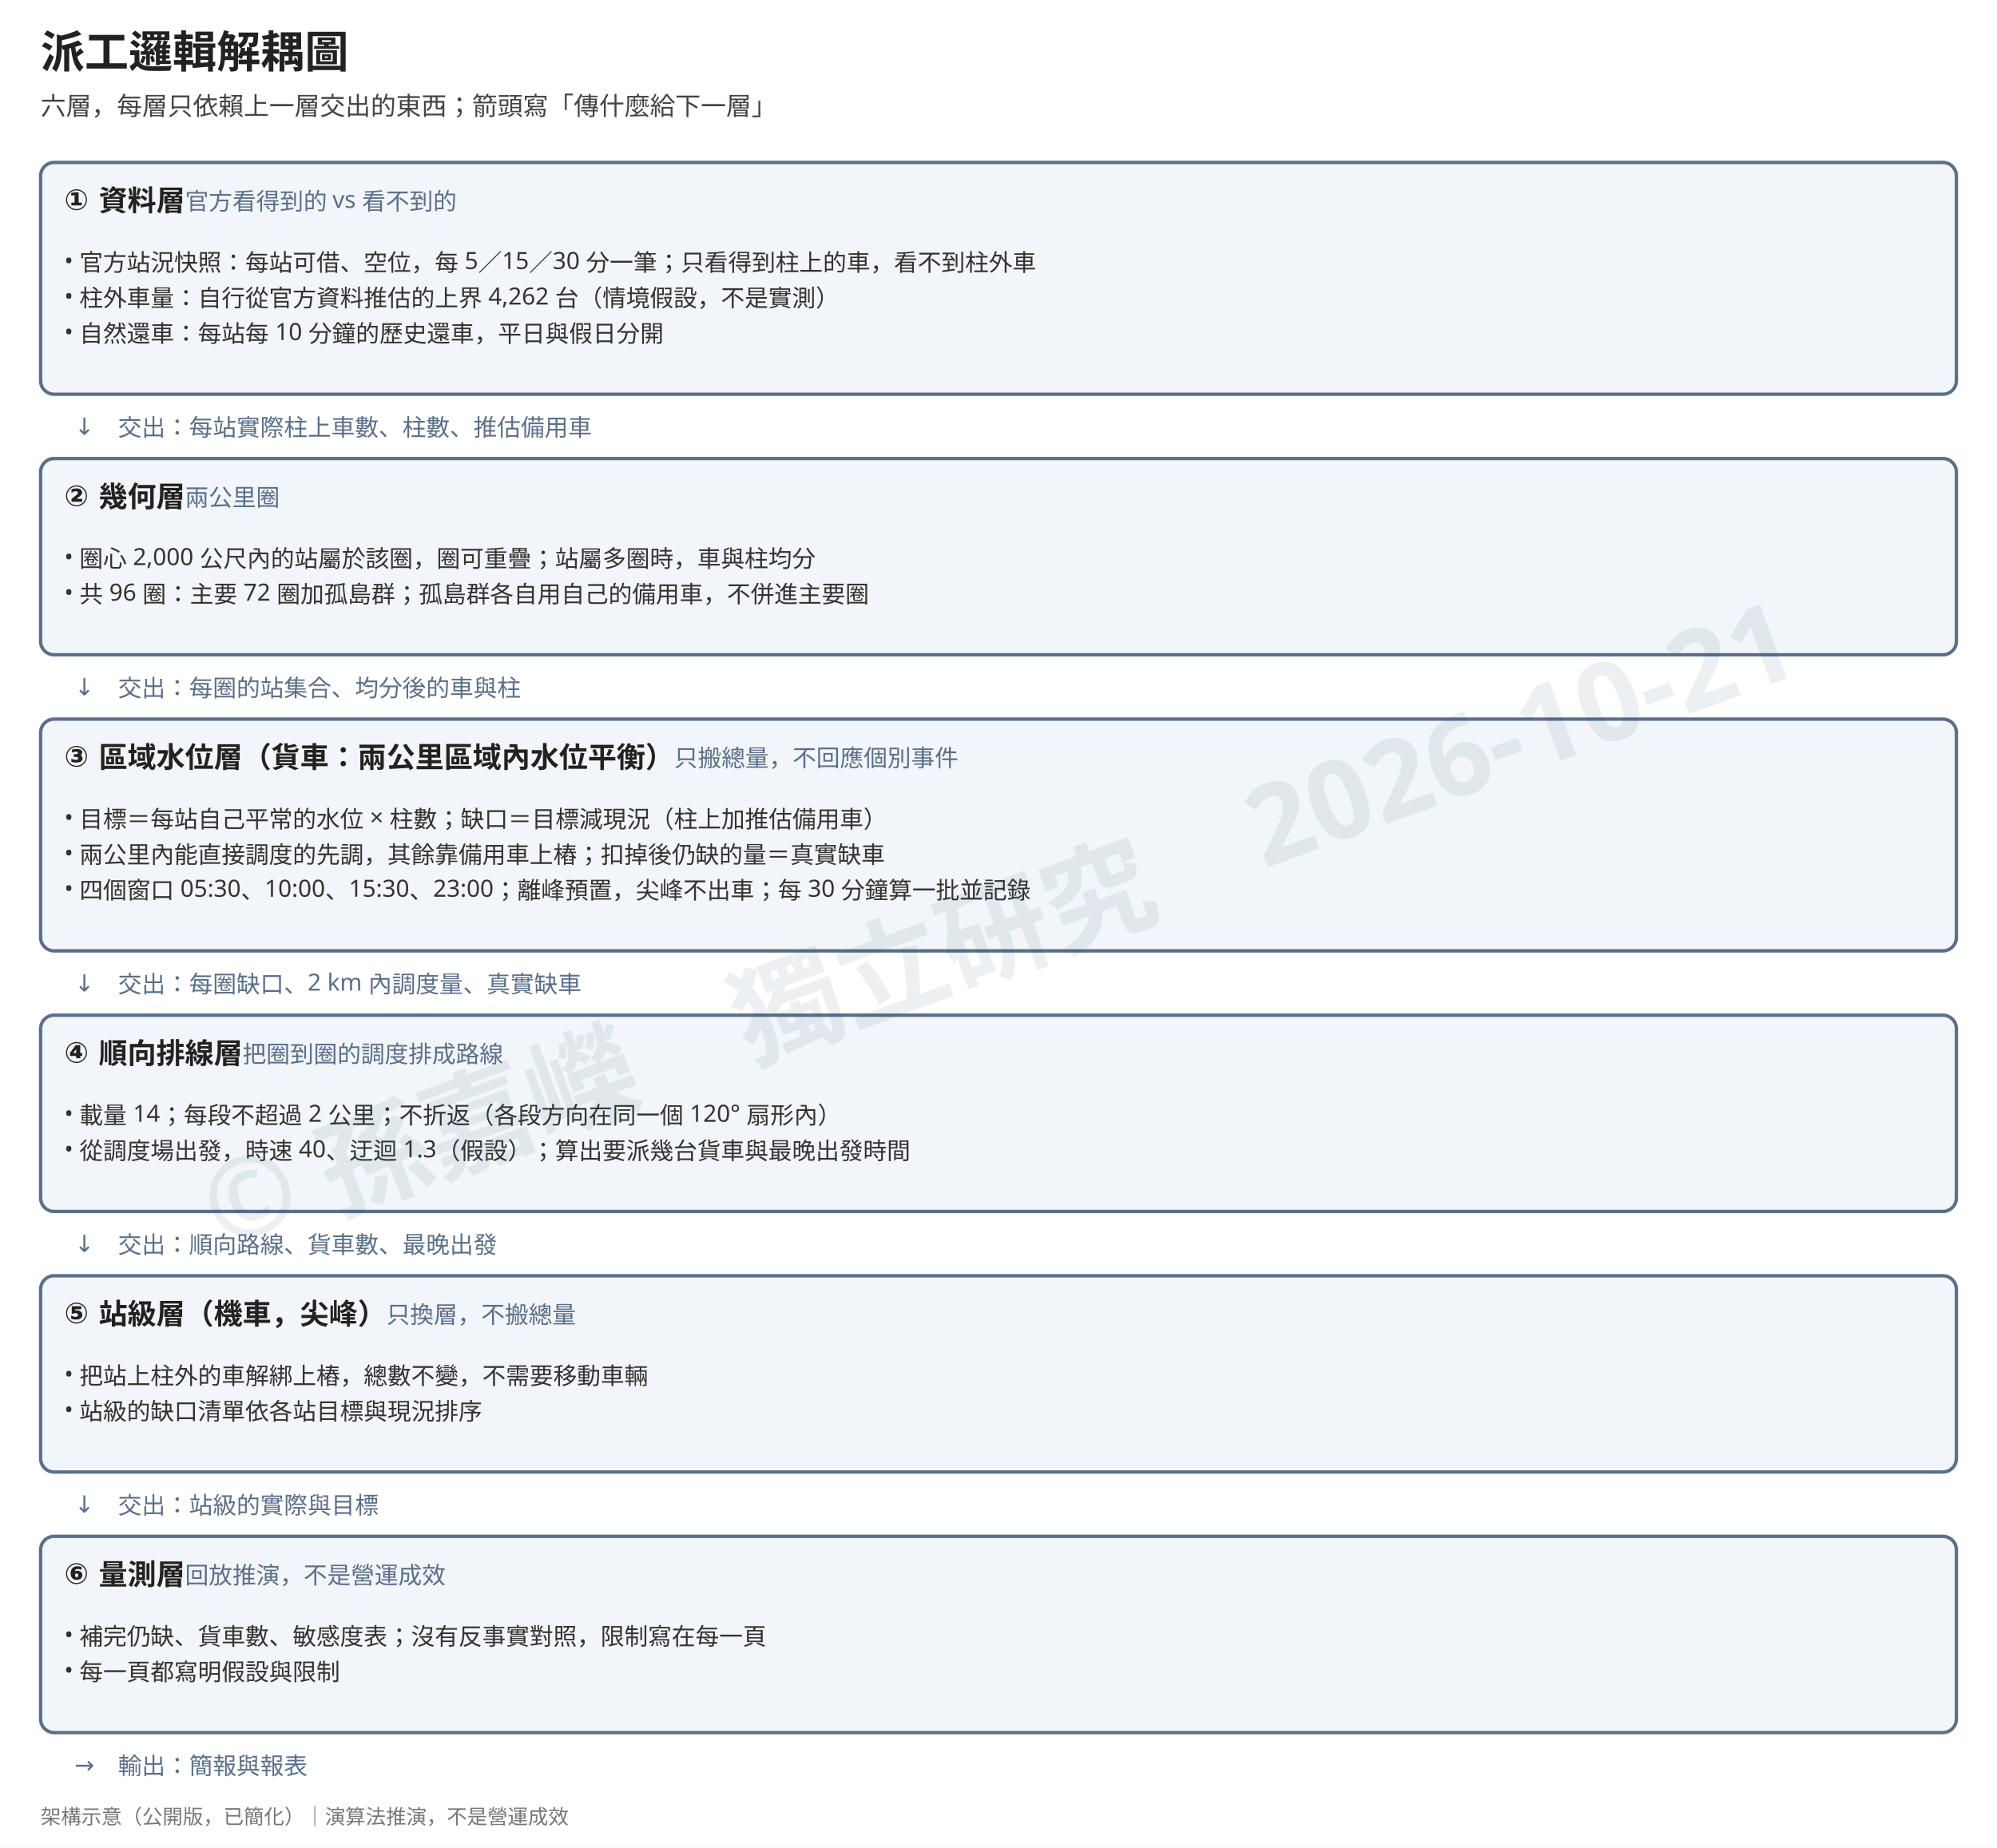
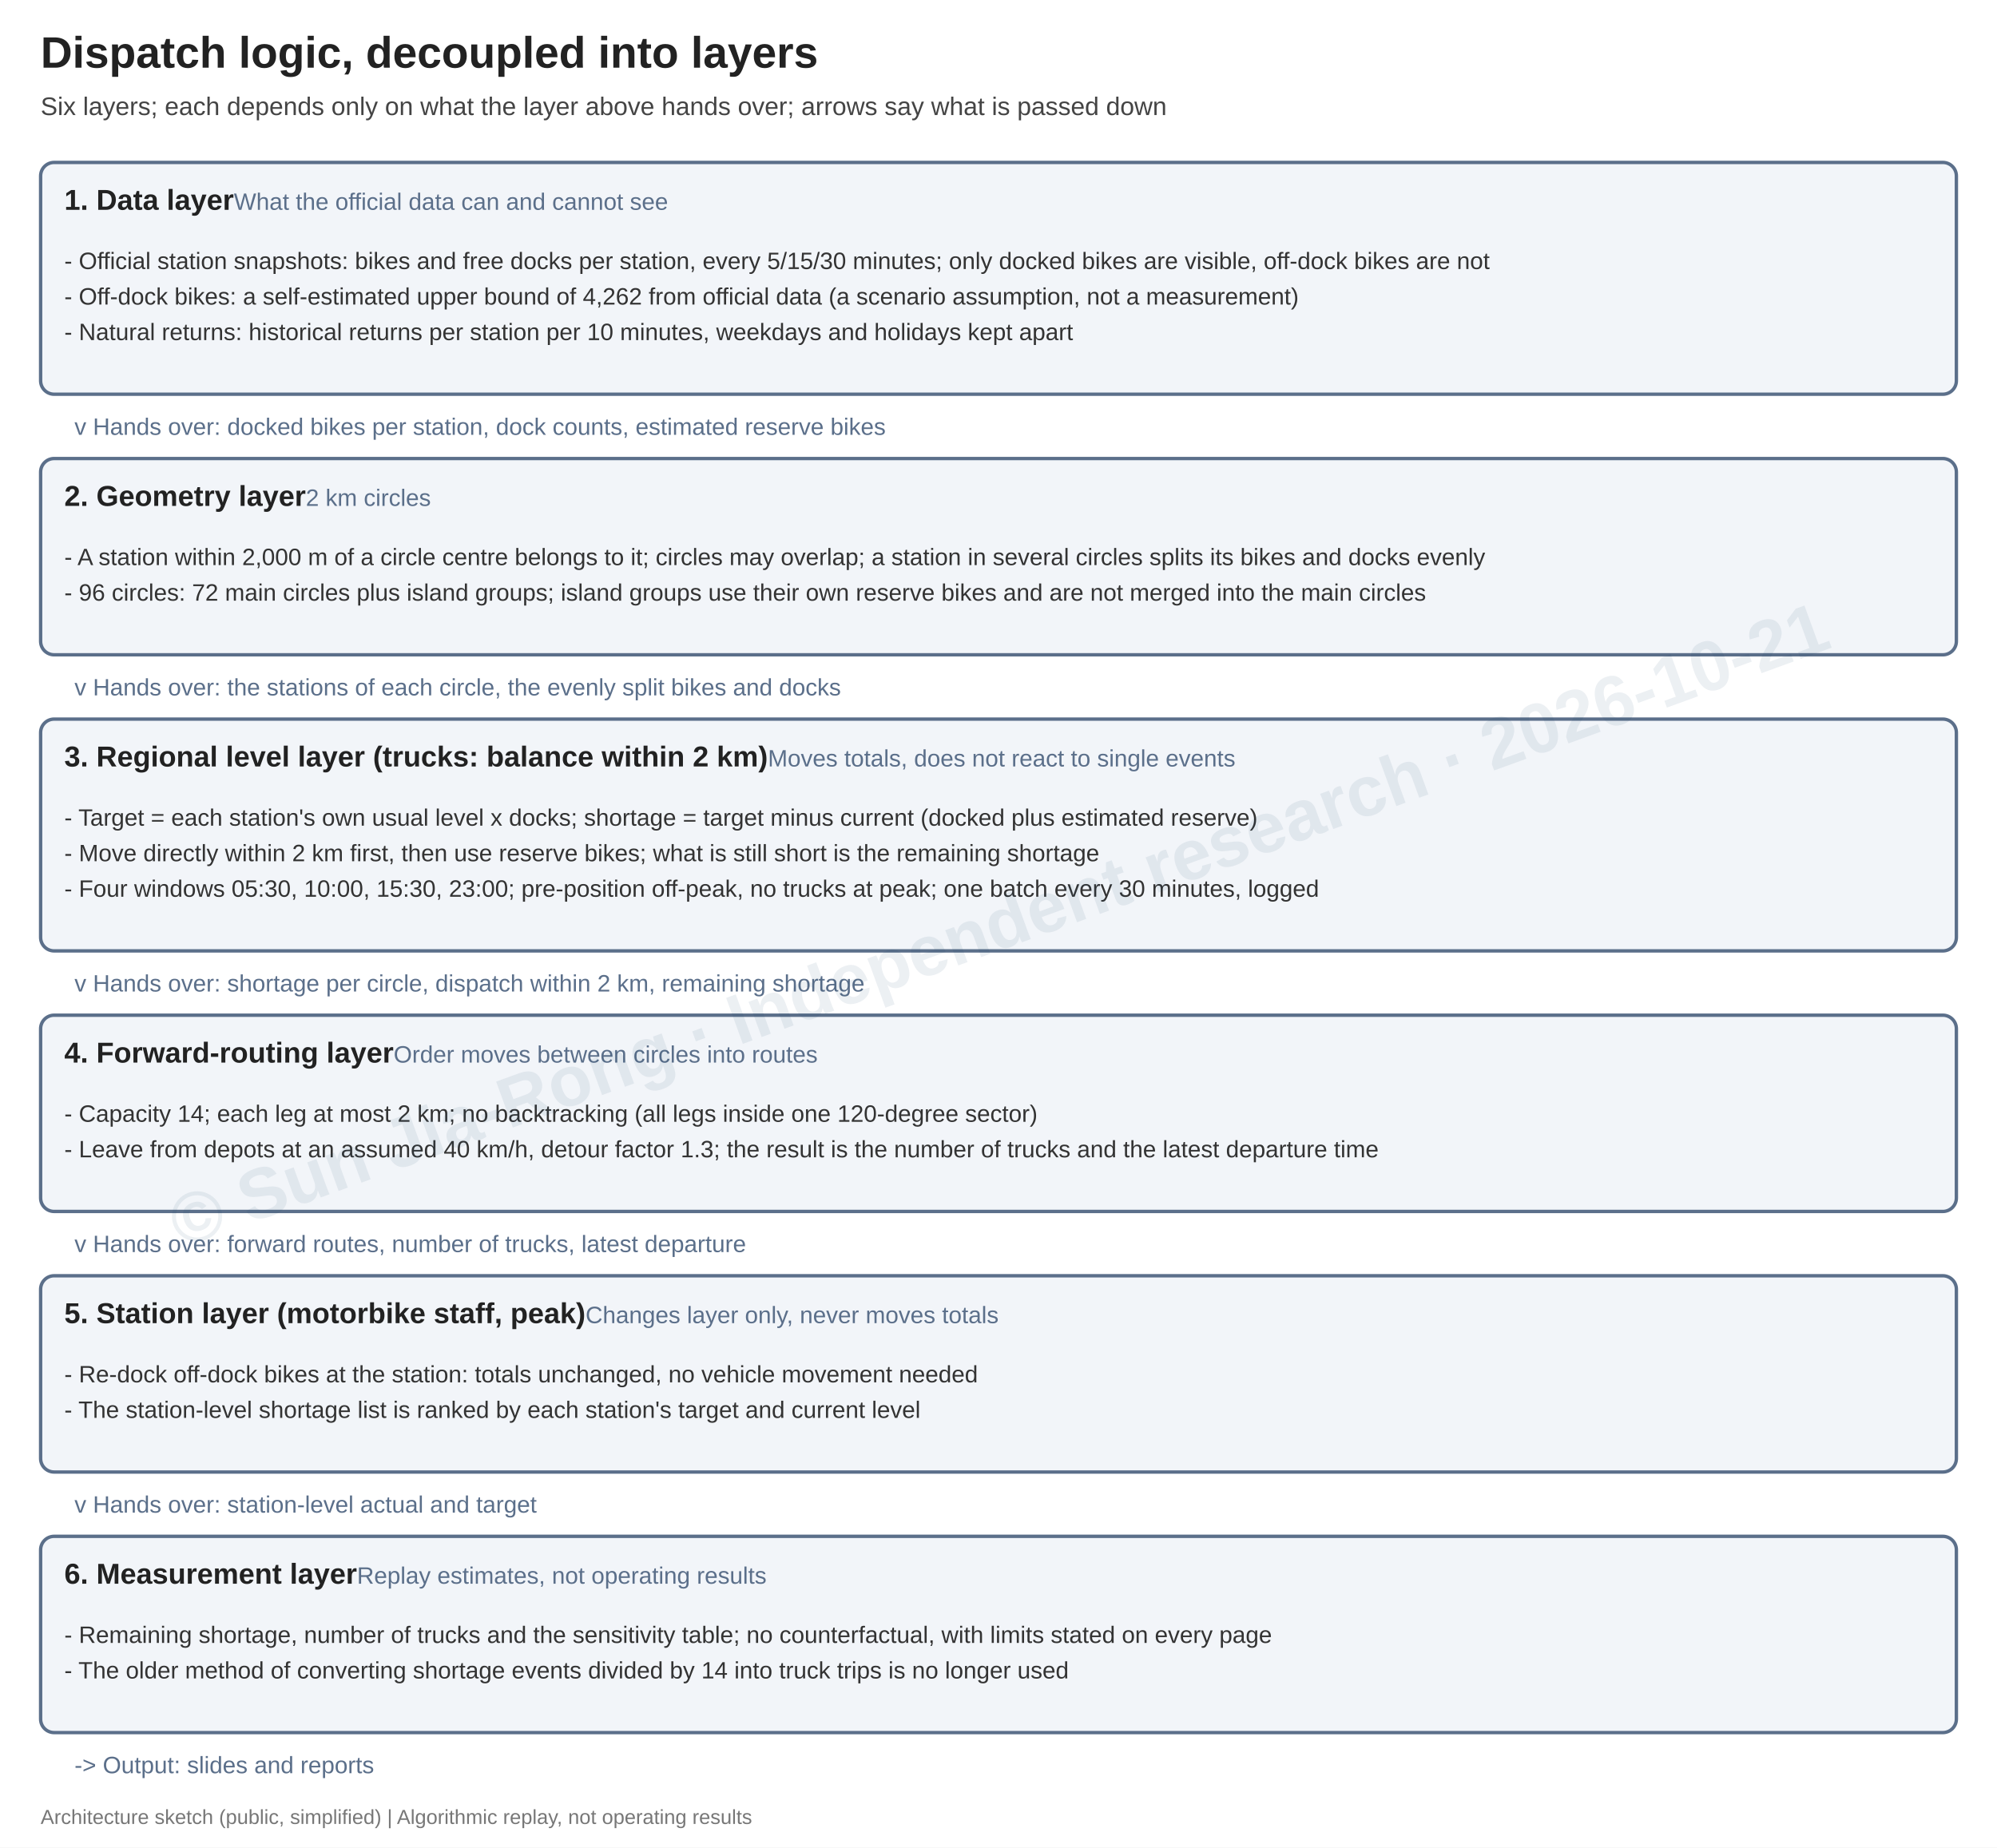
- <svg xmlns="http://www.w3.org/2000/svg" width="1180" height="1092" viewBox="0 0 1180 1092" font-family="PingFang TC, Noto Sans TC, sans-serif">
+ <svg xmlns="http://www.w3.org/2000/svg" width="1180" height="1092" viewBox="0 0 1180 1092" font-family="Helvetica Neue, Arial, sans-serif">
  <rect width="1180" height="1092" fill="#ffffff" />
-   <text x="24" y="40" font-size="26" font-weight="700" fill="#222">派工邏輯解耦圖</text>
-   <text x="24" y="68" font-size="15" fill="#444">六層，每層只依賴上一層交出的東西；箭頭寫「傳什麼給下一層」</text>
+   <text x="24" y="40" font-size="26" font-weight="700" fill="#222">Dispatch logic, decoupled into layers</text>
+   <text x="24" y="68" font-size="15" fill="#444">Six layers; each depends only on what the layer above hands over; arrows say what is passed down</text>
  <rect x="24" y="96" width="1132" height="137" rx="8" fill="#f2f5f9" stroke="#5b6f8a" stroke-width="2" />
-   <text x="38" y="124" font-size="17" font-weight="700" fill="#222">① 資料層<tspan font-size="14" font-weight="400" fill="#5b6f8a">　官方看得到的 vs 看不到的</tspan>
+   <text x="38" y="124" font-size="17" font-weight="700" fill="#222">1. Data layer<tspan font-size="14" font-weight="400" fill="#5b6f8a">   What the official data can and cannot see</tspan>
  </text>
-   <text x="38" y="159" font-size="14" fill="#333">• 官方站況快照：每站可借、空位，每 5／15／30 分一筆；只看得到柱上的車，看不到柱外車</text>
-   <text x="38" y="180" font-size="14" fill="#333">• 柱外車量：自行從官方資料推估的上界 4,262 台（情境假設，不是實測）</text>
-   <text x="38" y="201" font-size="14" fill="#333">• 自然還車：每站每 10 分鐘的歷史還車，平日與假日分開</text>
-   <text x="44" y="257" font-size="14" fill="#5b6f8a">↓　交出：每站實際柱上車數、柱數、推估備用車</text>
+   <text x="38" y="159" font-size="14" fill="#333">- Official station snapshots: bikes and free docks per station, every 5/15/30 minutes; only docked bikes are visible, off-dock bikes are not</text>
+   <text x="38" y="180" font-size="14" fill="#333">- Off-dock bikes: a self-estimated upper bound of 4,262 from official data (a scenario assumption, not a measurement)</text>
+   <text x="38" y="201" font-size="14" fill="#333">- Natural returns: historical returns per station per 10 minutes, weekdays and holidays kept apart</text>
+   <text x="44" y="257" font-size="14" fill="#5b6f8a">v  Hands over: docked bikes per station, dock counts, estimated reserve bikes</text>
  <rect x="24" y="271" width="1132" height="116" rx="8" fill="#f2f5f9" stroke="#5b6f8a" stroke-width="2" />
-   <text x="38" y="299" font-size="17" font-weight="700" fill="#222">② 幾何層<tspan font-size="14" font-weight="400" fill="#5b6f8a">　兩公里圈</tspan>
+   <text x="38" y="299" font-size="17" font-weight="700" fill="#222">2. Geometry layer<tspan font-size="14" font-weight="400" fill="#5b6f8a">   2 km circles</tspan>
  </text>
-   <text x="38" y="334" font-size="14" fill="#333">• 圈心 2,000 公尺內的站屬於該圈，圈可重疊；站屬多圈時，車與柱均分</text>
-   <text x="38" y="355" font-size="14" fill="#333">• 共 96 圈：主要 72 圈加孤島群；孤島群各自用自己的備用車，不併進主要圈</text>
-   <text x="44" y="411" font-size="14" fill="#5b6f8a">↓　交出：每圈的站集合、均分後的車與柱</text>
+   <text x="38" y="334" font-size="14" fill="#333">- A station within 2,000 m of a circle centre belongs to it; circles may overlap; a station in several circles splits its bikes and docks evenly</text>
+   <text x="38" y="355" font-size="14" fill="#333">- 96 circles: 72 main circles plus island groups; island groups use their own reserve bikes and are not merged into the main circles</text>
+   <text x="44" y="411" font-size="14" fill="#5b6f8a">v  Hands over: the stations of each circle, the evenly split bikes and docks</text>
  <rect x="24" y="425" width="1132" height="137" rx="8" fill="#f2f5f9" stroke="#5b6f8a" stroke-width="2" />
-   <text x="38" y="453" font-size="17" font-weight="700" fill="#222">③ 區域水位層（貨車：兩公里區域內水位平衡）<tspan font-size="14" font-weight="400" fill="#5b6f8a">　只搬總量，不回應個別事件</tspan>
+   <text x="38" y="453" font-size="17" font-weight="700" fill="#222">3. Regional level layer (trucks: balance within 2 km)<tspan font-size="14" font-weight="400" fill="#5b6f8a">   Moves totals, does not react to single events</tspan>
  </text>
-   <text x="38" y="488" font-size="14" fill="#333">• 目標＝每站自己平常的水位 × 柱數；缺口＝目標減現況（柱上加推估備用車）</text>
-   <text x="38" y="509" font-size="14" fill="#333">• 兩公里內能直接調度的先調，其餘靠備用車上樁；扣掉後仍缺的量＝真實缺車</text>
-   <text x="38" y="530" font-size="14" fill="#333">• 四個窗口 05:30、10:00、15:30、23:00；離峰預置，尖峰不出車；每 30 分鐘算一批並記錄</text>
-   <text x="44" y="586" font-size="14" fill="#5b6f8a">↓　交出：每圈缺口、2 km 內調度量、真實缺車</text>
+   <text x="38" y="488" font-size="14" fill="#333">- Target = each station's own usual level x docks; shortage = target minus current (docked plus estimated reserve)</text>
+   <text x="38" y="509" font-size="14" fill="#333">- Move directly within 2 km first, then use reserve bikes; what is still short is the remaining shortage</text>
+   <text x="38" y="530" font-size="14" fill="#333">- Four windows 05:30, 10:00, 15:30, 23:00; pre-position off-peak, no trucks at peak; one batch every 30 minutes, logged</text>
+   <text x="44" y="586" font-size="14" fill="#5b6f8a">v  Hands over: shortage per circle, dispatch within 2 km, remaining shortage</text>
  <rect x="24" y="600" width="1132" height="116" rx="8" fill="#f2f5f9" stroke="#5b6f8a" stroke-width="2" />
-   <text x="38" y="628" font-size="17" font-weight="700" fill="#222">④ 順向排線層<tspan font-size="14" font-weight="400" fill="#5b6f8a">　把圈到圈的調度排成路線</tspan>
+   <text x="38" y="628" font-size="17" font-weight="700" fill="#222">4. Forward-routing layer<tspan font-size="14" font-weight="400" fill="#5b6f8a">   Order moves between circles into routes</tspan>
  </text>
-   <text x="38" y="663" font-size="14" fill="#333">• 載量 14；每段不超過 2 公里；不折返（各段方向在同一個 120° 扇形內）</text>
-   <text x="38" y="684" font-size="14" fill="#333">• 從調度場出發，時速 40、迂迴 1.3（假設）；算出要派幾台貨車與最晚出發時間</text>
-   <text x="44" y="740" font-size="14" fill="#5b6f8a">↓　交出：順向路線、貨車數、最晚出發</text>
+   <text x="38" y="663" font-size="14" fill="#333">- Capacity 14; each leg at most 2 km; no backtracking (all legs inside one 120-degree sector)</text>
+   <text x="38" y="684" font-size="14" fill="#333">- Leave from depots at an assumed 40 km/h, detour factor 1.3; the result is the number of trucks and the latest departure time</text>
+   <text x="44" y="740" font-size="14" fill="#5b6f8a">v  Hands over: forward routes, number of trucks, latest departure</text>
  <rect x="24" y="754" width="1132" height="116" rx="8" fill="#f2f5f9" stroke="#5b6f8a" stroke-width="2" />
-   <text x="38" y="782" font-size="17" font-weight="700" fill="#222">⑤ 站級層（機車，尖峰）<tspan font-size="14" font-weight="400" fill="#5b6f8a">　只換層，不搬總量</tspan>
+   <text x="38" y="782" font-size="17" font-weight="700" fill="#222">5. Station layer (motorbike staff, peak)<tspan font-size="14" font-weight="400" fill="#5b6f8a">   Changes layer only, never moves totals</tspan>
  </text>
-   <text x="38" y="817" font-size="14" fill="#333">• 把站上柱外的車解綁上樁，總數不變，不需要移動車輛</text>
-   <text x="38" y="838" font-size="14" fill="#333">• 站級的缺口清單依各站目標與現況排序</text>
-   <text x="44" y="894" font-size="14" fill="#5b6f8a">↓　交出：站級的實際與目標</text>
+   <text x="38" y="817" font-size="14" fill="#333">- Re-dock off-dock bikes at the station: totals unchanged, no vehicle movement needed</text>
+   <text x="38" y="838" font-size="14" fill="#333">- The station-level shortage list is ranked by each station's target and current level</text>
+   <text x="44" y="894" font-size="14" fill="#5b6f8a">v  Hands over: station-level actual and target</text>
  <rect x="24" y="908" width="1132" height="116" rx="8" fill="#f2f5f9" stroke="#5b6f8a" stroke-width="2" />
-   <text x="38" y="936" font-size="17" font-weight="700" fill="#222">⑥ 量測層<tspan font-size="14" font-weight="400" fill="#5b6f8a">　回放推演，不是營運成效</tspan>
+   <text x="38" y="936" font-size="17" font-weight="700" fill="#222">6. Measurement layer<tspan font-size="14" font-weight="400" fill="#5b6f8a">   Replay estimates, not operating results</tspan>
  </text>
-   <text x="38" y="971" font-size="14" fill="#333">• 補完仍缺、貨車數、敏感度表；沒有反事實對照，限制寫在每一頁</text>
-   <text x="38" y="992" font-size="14" fill="#333">• 每一頁都寫明假設與限制</text>
-   <text x="44" y="1048" font-size="14" fill="#5b6f8a">→　輸出：簡報與報表</text>
-   <text x="24" y="1078" font-size="12" fill="#777">架構示意（公開版，已簡化）｜演算法推演，不是營運成效</text>
+   <text x="38" y="971" font-size="14" fill="#333">- Remaining shortage, number of trucks and the sensitivity table; no counterfactual, with limits stated on every page</text>
+   <text x="38" y="992" font-size="14" fill="#333">- The older method of converting shortage events divided by 14 into truck trips is no longer used</text>
+   <text x="44" y="1048" font-size="14" fill="#5b6f8a">-&gt;  Output: slides and reports</text>
+   <text x="24" y="1078" font-size="12" fill="#777">Architecture sketch (public, simplified) | Algorithmic replay, not operating results</text>
  <g opacity="0.08" transform="rotate(-20 590 546)">
-     <text x="590" y="569" text-anchor="middle" font-size="65" font-weight="bold" fill="#0b3a63" font-family="PingFang TC, Noto Sans TC, sans-serif">© 孫嘉嶸　獨立研究　2026-10-21</text>
+     <text x="590" y="561" text-anchor="middle" font-size="42" font-weight="bold" fill="#0b3a63" font-family="Helvetica Neue, Arial, sans-serif">© Sun Jia-Rong · Independent research · 2026-10-21</text>
  </g>
</svg>
